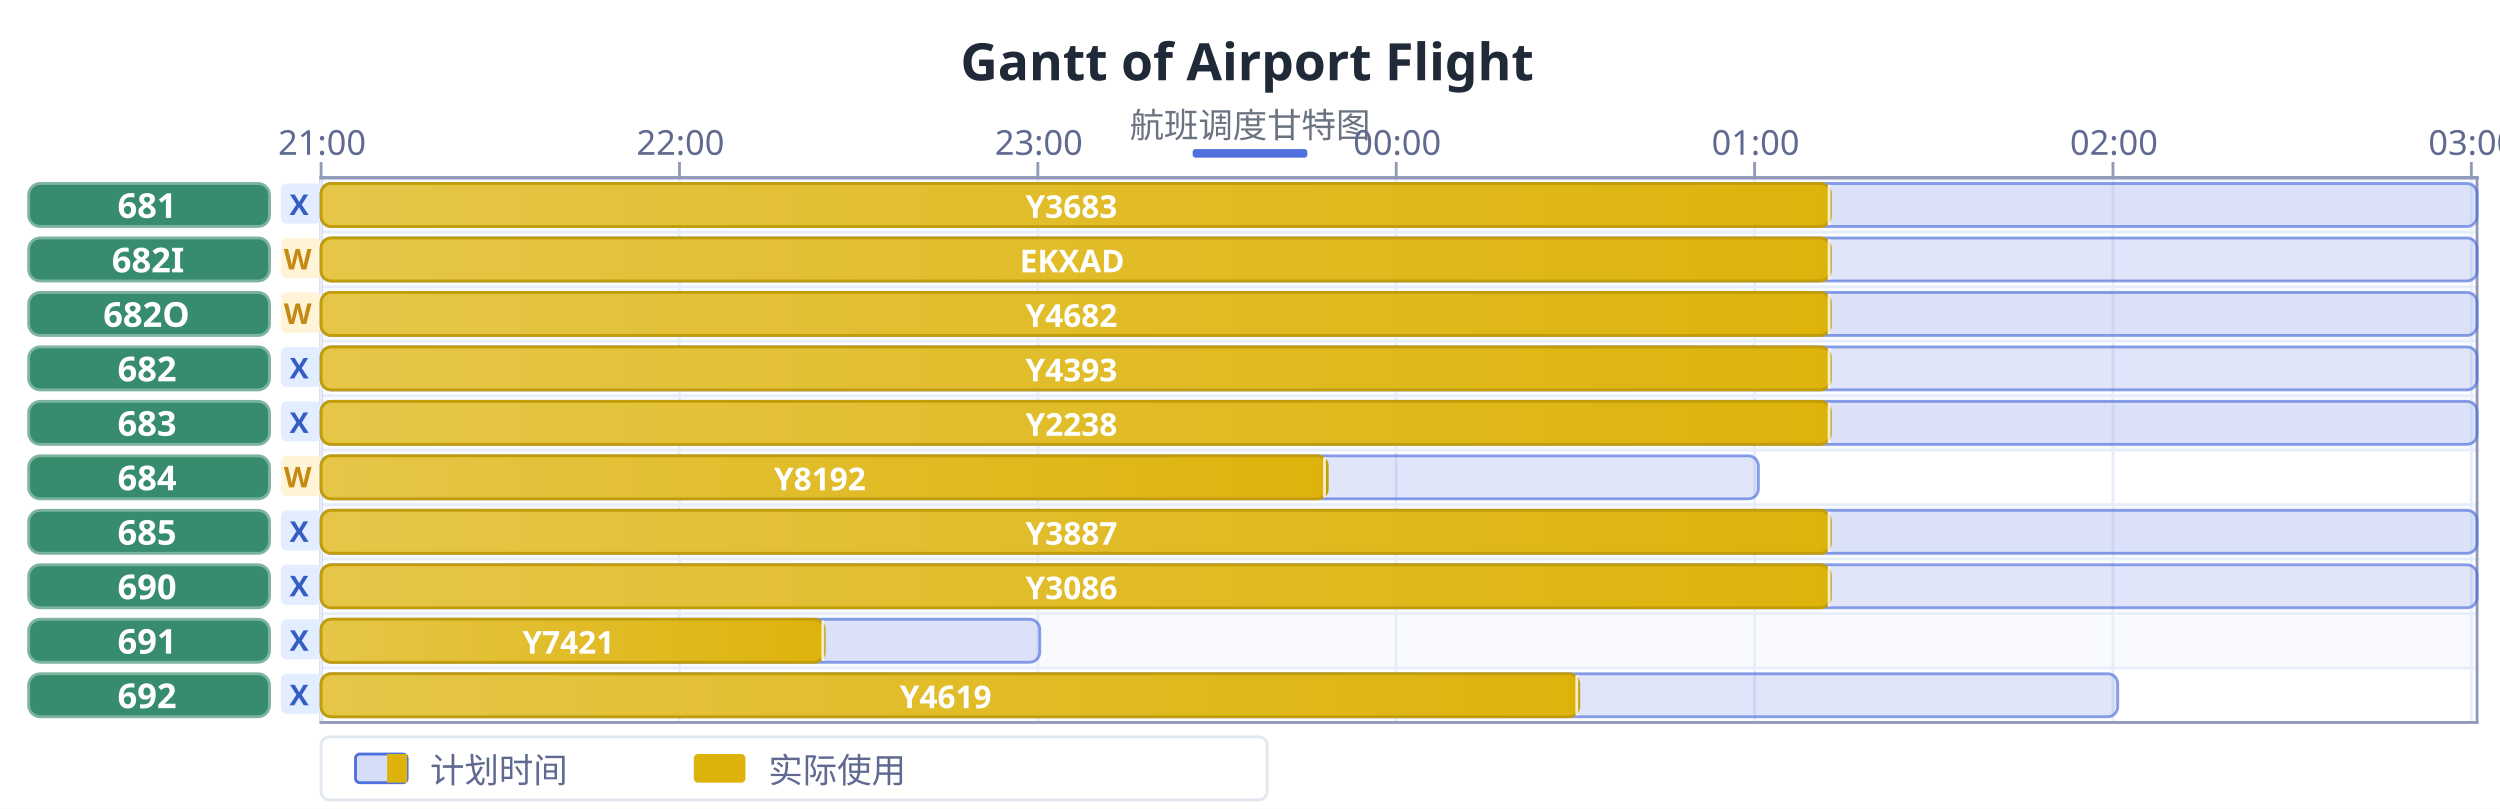
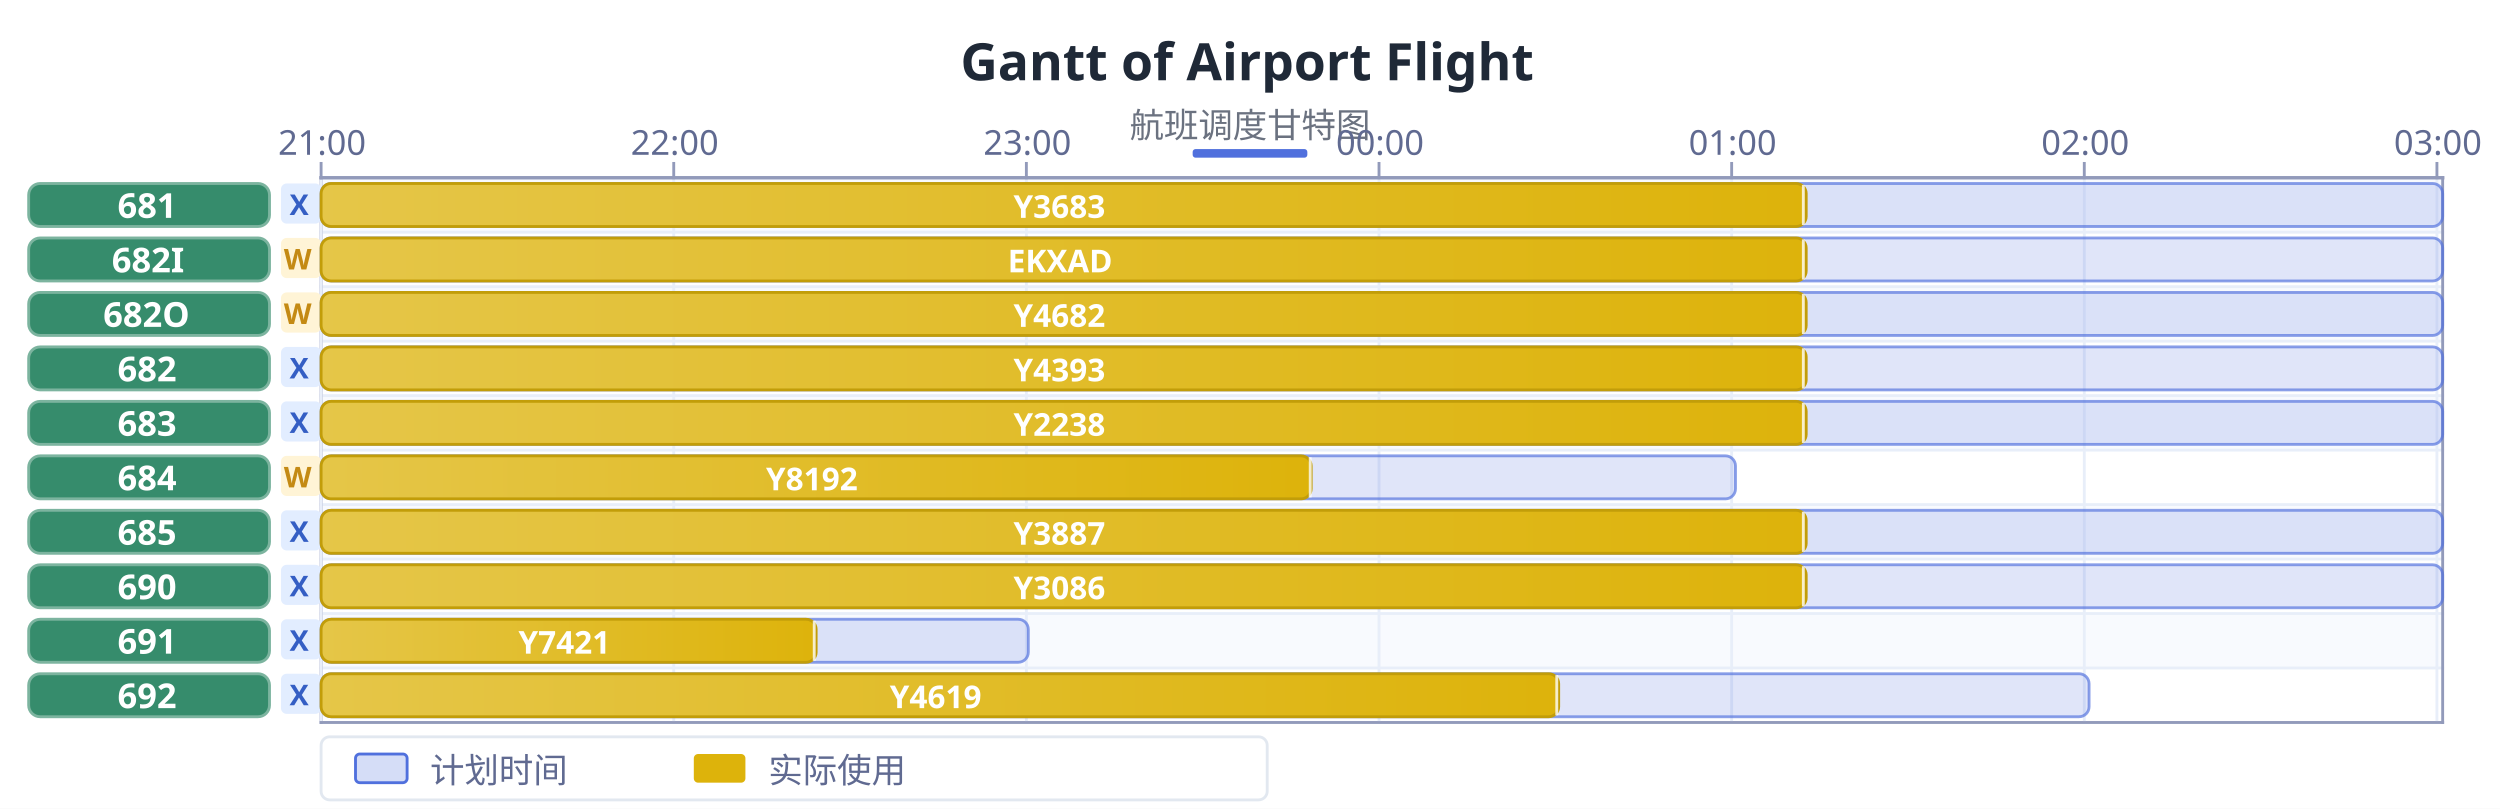
<svg xmlns="http://www.w3.org/2000/svg" style="fill-opacity:1; color-rendering:auto; color-interpolation:auto; text-rendering:auto; stroke:black; stroke-linecap:square; stroke-miterlimit:10; shape-rendering:auto; stroke-opacity:1; fill:black; stroke-dasharray:none; font-weight:normal; stroke-width:1; font-family:'Dialog'; font-style:normal; stroke-linejoin:miter; font-size:12px; stroke-dashoffset:0; image-rendering:auto;" width="872" height="282">
  <defs id="genericDefs" />
  <g>
    <defs id="defs1">
-       <linearGradient x1="112" gradientUnits="userSpaceOnUse" x2="638.4" y1="0" y2="0" id="linearGradient1" spreadMethod="pad">
-         <stop style="stop-opacity:1; stop-color:rgb(229,198,72);" offset="0%" />
-         <stop style="stop-opacity:1; stop-color:rgb(221,179,11);" offset="100%" />
-       </linearGradient>
-       <linearGradient x1="112" gradientUnits="userSpaceOnUse" x2="638.4" y1="0" y2="0" id="linearGradient2" spreadMethod="pad">
-         <stop style="stop-opacity:1; stop-color:rgb(229,198,72);" offset="0%" />
-         <stop style="stop-opacity:1; stop-color:rgb(221,179,11);" offset="100%" />
-       </linearGradient>
-       <linearGradient x1="112" gradientUnits="userSpaceOnUse" x2="638.4" y1="0" y2="0" id="linearGradient3" spreadMethod="pad">
-         <stop style="stop-opacity:1; stop-color:rgb(229,198,72);" offset="0%" />
-         <stop style="stop-opacity:1; stop-color:rgb(221,179,11);" offset="100%" />
-       </linearGradient>
-       <linearGradient x1="112" gradientUnits="userSpaceOnUse" x2="638.4" y1="0" y2="0" id="linearGradient4" spreadMethod="pad">
-         <stop style="stop-opacity:1; stop-color:rgb(229,198,72);" offset="0%" />
-         <stop style="stop-opacity:1; stop-color:rgb(221,179,11);" offset="100%" />
-       </linearGradient>
-       <linearGradient x1="112" gradientUnits="userSpaceOnUse" x2="638.4" y1="0" y2="0" id="linearGradient5" spreadMethod="pad">
-         <stop style="stop-opacity:1; stop-color:rgb(229,198,72);" offset="0%" />
-         <stop style="stop-opacity:1; stop-color:rgb(221,179,11);" offset="100%" />
-       </linearGradient>
-       <linearGradient x1="112" gradientUnits="userSpaceOnUse" x2="462.933" y1="0" y2="0" id="linearGradient6" spreadMethod="pad">
-         <stop style="stop-opacity:1; stop-color:rgb(229,198,72);" offset="0%" />
-         <stop style="stop-opacity:1; stop-color:rgb(221,179,11);" offset="100%" />
-       </linearGradient>
-       <linearGradient x1="112" gradientUnits="userSpaceOnUse" x2="638.4" y1="0" y2="0" id="linearGradient7" spreadMethod="pad">
-         <stop style="stop-opacity:1; stop-color:rgb(229,198,72);" offset="0%" />
-         <stop style="stop-opacity:1; stop-color:rgb(221,179,11);" offset="100%" />
-       </linearGradient>
-       <linearGradient x1="112" gradientUnits="userSpaceOnUse" x2="638.4" y1="0" y2="0" id="linearGradient8" spreadMethod="pad">
-         <stop style="stop-opacity:1; stop-color:rgb(229,198,72);" offset="0%" />
-         <stop style="stop-opacity:1; stop-color:rgb(221,179,11);" offset="100%" />
-       </linearGradient>
-       <linearGradient x1="112" gradientUnits="userSpaceOnUse" x2="287.467" y1="0" y2="0" id="linearGradient9" spreadMethod="pad">
-         <stop style="stop-opacity:1; stop-color:rgb(229,198,72);" offset="0%" />
-         <stop style="stop-opacity:1; stop-color:rgb(221,179,11);" offset="100%" />
-       </linearGradient>
-       <linearGradient x1="112" gradientUnits="userSpaceOnUse" x2="550.667" y1="0" y2="0" id="linearGradient10" spreadMethod="pad">
+       <linearGradient x1="112" gradientUnits="userSpaceOnUse" x2="630" y1="0" y2="0" id="linearGradient1" spreadMethod="pad">
+         <stop style="stop-opacity:1; stop-color:rgb(229,198,72);" offset="0%" />
+         <stop style="stop-opacity:1; stop-color:rgb(221,179,11);" offset="100%" />
+       </linearGradient>
+       <linearGradient x1="112" gradientUnits="userSpaceOnUse" x2="630" y1="0" y2="0" id="linearGradient2" spreadMethod="pad">
+         <stop style="stop-opacity:1; stop-color:rgb(229,198,72);" offset="0%" />
+         <stop style="stop-opacity:1; stop-color:rgb(221,179,11);" offset="100%" />
+       </linearGradient>
+       <linearGradient x1="112" gradientUnits="userSpaceOnUse" x2="630" y1="0" y2="0" id="linearGradient3" spreadMethod="pad">
+         <stop style="stop-opacity:1; stop-color:rgb(229,198,72);" offset="0%" />
+         <stop style="stop-opacity:1; stop-color:rgb(221,179,11);" offset="100%" />
+       </linearGradient>
+       <linearGradient x1="112" gradientUnits="userSpaceOnUse" x2="630" y1="0" y2="0" id="linearGradient4" spreadMethod="pad">
+         <stop style="stop-opacity:1; stop-color:rgb(229,198,72);" offset="0%" />
+         <stop style="stop-opacity:1; stop-color:rgb(221,179,11);" offset="100%" />
+       </linearGradient>
+       <linearGradient x1="112" gradientUnits="userSpaceOnUse" x2="630" y1="0" y2="0" id="linearGradient5" spreadMethod="pad">
+         <stop style="stop-opacity:1; stop-color:rgb(229,198,72);" offset="0%" />
+         <stop style="stop-opacity:1; stop-color:rgb(221,179,11);" offset="100%" />
+       </linearGradient>
+       <linearGradient x1="112" gradientUnits="userSpaceOnUse" x2="457.333" y1="0" y2="0" id="linearGradient6" spreadMethod="pad">
+         <stop style="stop-opacity:1; stop-color:rgb(229,198,72);" offset="0%" />
+         <stop style="stop-opacity:1; stop-color:rgb(221,179,11);" offset="100%" />
+       </linearGradient>
+       <linearGradient x1="112" gradientUnits="userSpaceOnUse" x2="630" y1="0" y2="0" id="linearGradient7" spreadMethod="pad">
+         <stop style="stop-opacity:1; stop-color:rgb(229,198,72);" offset="0%" />
+         <stop style="stop-opacity:1; stop-color:rgb(221,179,11);" offset="100%" />
+       </linearGradient>
+       <linearGradient x1="112" gradientUnits="userSpaceOnUse" x2="630" y1="0" y2="0" id="linearGradient8" spreadMethod="pad">
+         <stop style="stop-opacity:1; stop-color:rgb(229,198,72);" offset="0%" />
+         <stop style="stop-opacity:1; stop-color:rgb(221,179,11);" offset="100%" />
+       </linearGradient>
+       <linearGradient x1="112" gradientUnits="userSpaceOnUse" x2="284.667" y1="0" y2="0" id="linearGradient9" spreadMethod="pad">
+         <stop style="stop-opacity:1; stop-color:rgb(229,198,72);" offset="0%" />
+         <stop style="stop-opacity:1; stop-color:rgb(221,179,11);" offset="100%" />
+       </linearGradient>
+       <linearGradient x1="112" gradientUnits="userSpaceOnUse" x2="543.667" y1="0" y2="0" id="linearGradient10" spreadMethod="pad">
        <stop style="stop-opacity:1; stop-color:rgb(229,198,72);" offset="0%" />
        <stop style="stop-opacity:1; stop-color:rgb(221,179,11);" offset="100%" />
      </linearGradient>
    </defs>
    <g style="fill:white; stroke:white;">
      <rect x="0" width="872" height="282" y="0" style="stroke:none;" />
      <rect x="0" y="0" width="872" style="text-rendering:geometricPrecision; stroke:none;" height="282" />
    </g>
    <g style="fill:rgb(31,41,55); text-rendering:geometricPrecision; font-size:18px; font-weight:bold; font-family:'微软雅黑'; stroke:rgb(31,41,55);">
      <text x="335" xml:space="preserve" y="28" style="stroke:none;">Gantt of Airport Flight</text>
    </g>
    <g style="fill:rgb(107,114,128); text-rendering:geometricPrecision; font-family:'微软雅黑'; stroke:rgb(107,114,128);">
      <text x="394" xml:space="preserve" y="48" style="stroke:none;">航班调度甘特图</text>
      <rect x="416" y="52" width="40" style="fill:rgb(80,112,221); stroke:none;" rx="1" ry="1" height="3" />
-       <rect x="112" y="62" width="752" style="fill:rgb(248,250,254); stroke:none;" height="19" />
-       <rect x="112" y="100" width="752" style="fill:rgb(248,250,254); stroke:none;" height="19" />
-       <rect x="112" y="138" width="752" style="fill:rgb(248,250,254); stroke:none;" height="19" />
-       <rect x="112" y="176" width="752" style="fill:rgb(248,250,254); stroke:none;" height="19" />
-       <rect x="112" y="214" width="752" style="fill:rgb(248,250,254); stroke:none;" height="19" />
-       <line x1="112" x2="864" y1="81" style="fill:none; stroke:rgb(232,238,249);" y2="81" />
-       <line x1="112" x2="864" y1="100" style="fill:none; stroke:rgb(232,238,249);" y2="100" />
-       <line x1="112" x2="864" y1="119" style="fill:none; stroke:rgb(232,238,249);" y2="119" />
-       <line x1="112" x2="864" y1="138" style="fill:none; stroke:rgb(232,238,249);" y2="138" />
-       <line x1="112" x2="864" y1="157" style="fill:none; stroke:rgb(232,238,249);" y2="157" />
-       <line x1="112" x2="864" y1="176" style="fill:none; stroke:rgb(232,238,249);" y2="176" />
-       <line x1="112" x2="864" y1="195" style="fill:none; stroke:rgb(232,238,249);" y2="195" />
-       <line x1="112" x2="864" y1="214" style="fill:none; stroke:rgb(232,238,249);" y2="214" />
-       <line x1="112" x2="864" y1="233" style="fill:none; stroke:rgb(232,238,249);" y2="233" />
-       <line x1="112" x2="864" y1="252" style="fill:none; stroke:rgb(232,238,249);" y2="252" />
+       <rect x="112" y="62" width="740" style="fill:rgb(248,250,254); stroke:none;" height="19" />
+       <rect x="112" y="100" width="740" style="fill:rgb(248,250,254); stroke:none;" height="19" />
+       <rect x="112" y="138" width="740" style="fill:rgb(248,250,254); stroke:none;" height="19" />
+       <rect x="112" y="176" width="740" style="fill:rgb(248,250,254); stroke:none;" height="19" />
+       <rect x="112" y="214" width="740" style="fill:rgb(248,250,254); stroke:none;" height="19" />
+       <line x1="112" x2="852" y1="81" style="fill:none; stroke:rgb(232,238,249);" y2="81" />
+       <line x1="112" x2="852" y1="100" style="fill:none; stroke:rgb(232,238,249);" y2="100" />
+       <line x1="112" x2="852" y1="119" style="fill:none; stroke:rgb(232,238,249);" y2="119" />
+       <line x1="112" x2="852" y1="138" style="fill:none; stroke:rgb(232,238,249);" y2="138" />
+       <line x1="112" x2="852" y1="157" style="fill:none; stroke:rgb(232,238,249);" y2="157" />
+       <line x1="112" x2="852" y1="176" style="fill:none; stroke:rgb(232,238,249);" y2="176" />
+       <line x1="112" x2="852" y1="195" style="fill:none; stroke:rgb(232,238,249);" y2="195" />
+       <line x1="112" x2="852" y1="214" style="fill:none; stroke:rgb(232,238,249);" y2="214" />
+       <line x1="112" x2="852" y1="233" style="fill:none; stroke:rgb(232,238,249);" y2="233" />
+       <line x1="112" x2="852" y1="252" style="fill:none; stroke:rgb(232,238,249);" y2="252" />
      <line x1="112" x2="112" y1="62" style="fill:none; stroke:rgb(146,154,186);" y2="252" />
-       <line x1="864" x2="864" y1="62" style="fill:none; stroke:rgb(146,154,186);" y2="252" />
-       <line x1="112" x2="864" y1="252" style="fill:none; stroke:rgb(146,154,186);" y2="252" />
+       <line x1="852" x2="852" y1="62" style="fill:none; stroke:rgb(146,154,186);" y2="252" />
+       <line x1="112" x2="852" y1="252" style="fill:none; stroke:rgb(146,154,186);" y2="252" />
      <line x1="112" x2="112" y1="63" style="fill:none; stroke:rgb(232,238,249);" y2="251" />
-       <line x1="237" x2="237" y1="63" style="fill:none; stroke:rgb(232,238,249);" y2="251" />
-       <line x1="362" x2="362" y1="63" style="fill:none; stroke:rgb(232,238,249);" y2="251" />
-       <line x1="487" x2="487" y1="63" style="fill:none; stroke:rgb(232,238,249);" y2="251" />
-       <line x1="612" x2="612" y1="63" style="fill:none; stroke:rgb(232,238,249);" y2="251" />
-       <line x1="737" x2="737" y1="63" style="fill:none; stroke:rgb(232,238,249);" y2="251" />
-       <line x1="862" x2="862" y1="63" style="fill:none; stroke:rgb(232,238,249);" y2="251" />
-       <line x1="112" x2="864" y1="62" style="fill:none; stroke:rgb(146,154,186); stroke-width:1.2;" y2="62" />
+       <line x1="235" x2="235" y1="63" style="fill:none; stroke:rgb(232,238,249);" y2="251" />
+       <line x1="358" x2="358" y1="63" style="fill:none; stroke:rgb(232,238,249);" y2="251" />
+       <line x1="481" x2="481" y1="63" style="fill:none; stroke:rgb(232,238,249);" y2="251" />
+       <line x1="604" x2="604" y1="63" style="fill:none; stroke:rgb(232,238,249);" y2="251" />
+       <line x1="727" x2="727" y1="63" style="fill:none; stroke:rgb(232,238,249);" y2="251" />
+       <line x1="850" x2="850" y1="63" style="fill:none; stroke:rgb(232,238,249);" y2="251" />
+       <line x1="112" x2="852" y1="62" style="fill:none; stroke:rgb(146,154,186); stroke-width:1.2;" y2="62" />
      <line x1="112" x2="112" y1="62" style="fill:none; stroke:rgb(146,154,186);" y2="57" />
      <text x="97" xml:space="preserve" y="54" style="fill:rgb(96,106,145); stroke:none;">21:00</text>
-       <line x1="237" x2="237" y1="62" style="fill:none; stroke:rgb(146,154,186);" y2="57" />
-       <text x="222" xml:space="preserve" y="54" style="fill:rgb(96,106,145); stroke:none;">22:00</text>
-       <line x1="362" x2="362" y1="62" style="fill:none; stroke:rgb(146,154,186);" y2="57" />
-       <text x="347" xml:space="preserve" y="54" style="fill:rgb(96,106,145); stroke:none;">23:00</text>
-       <line x1="487" x2="487" y1="62" style="fill:none; stroke:rgb(146,154,186);" y2="57" />
-       <text x="472" xml:space="preserve" y="54" style="fill:rgb(96,106,145); stroke:none;">00:00</text>
-       <line x1="612" x2="612" y1="62" style="fill:none; stroke:rgb(146,154,186);" y2="57" />
-       <text x="597" xml:space="preserve" y="54" style="fill:rgb(96,106,145); stroke:none;">01:00</text>
-       <line x1="737" x2="737" y1="62" style="fill:none; stroke:rgb(146,154,186);" y2="57" />
-       <text x="722" xml:space="preserve" y="54" style="fill:rgb(96,106,145); stroke:none;">02:00</text>
-       <line x1="862" x2="862" y1="62" style="fill:none; stroke:rgb(146,154,186);" y2="57" />
-       <text x="847" xml:space="preserve" y="54" style="fill:rgb(96,106,145); stroke:none;">03:00</text>
+       <line x1="235" x2="235" y1="62" style="fill:none; stroke:rgb(146,154,186);" y2="57" />
+       <text x="220" xml:space="preserve" y="54" style="fill:rgb(96,106,145); stroke:none;">22:00</text>
+       <line x1="358" x2="358" y1="62" style="fill:none; stroke:rgb(146,154,186);" y2="57" />
+       <text x="343" xml:space="preserve" y="54" style="fill:rgb(96,106,145); stroke:none;">23:00</text>
+       <line x1="481" x2="481" y1="62" style="fill:none; stroke:rgb(146,154,186);" y2="57" />
+       <text x="466" xml:space="preserve" y="54" style="fill:rgb(96,106,145); stroke:none;">00:00</text>
+       <line x1="604" x2="604" y1="62" style="fill:none; stroke:rgb(146,154,186);" y2="57" />
+       <text x="589" xml:space="preserve" y="54" style="fill:rgb(96,106,145); stroke:none;">01:00</text>
+       <line x1="727" x2="727" y1="62" style="fill:none; stroke:rgb(146,154,186);" y2="57" />
+       <text x="712" xml:space="preserve" y="54" style="fill:rgb(96,106,145); stroke:none;">02:00</text>
+       <line x1="850" x2="850" y1="62" style="fill:none; stroke:rgb(146,154,186);" y2="57" />
+       <text x="835" xml:space="preserve" y="54" style="fill:rgb(96,106,145); stroke:none;">03:00</text>
      <rect x="10" y="64" width="84" style="fill:rgb(54,140,108); stroke:none;" rx="4" ry="4" height="15" />
      <rect x="10" y="64" width="84" style="fill:none; stroke:rgb(124,180,159);" rx="4" ry="4" height="15" />
      <text x="41" y="76" style="fill:white; font-weight:bold; stroke:none;" xml:space="preserve">681</text>
      <rect x="98" y="64" width="14" style="fill:rgb(226,237,255); stroke:none;" rx="2" ry="2" height="14" />
    </g>
    <g style="fill:rgb(52,94,196); text-rendering:geometricPrecision; font-size:10px; font-weight:bold; font-family:'微软雅黑'; stroke:rgb(52,94,196);">
      <text x="101" xml:space="preserve" y="75" style="stroke:none;">X</text>
      <rect x="10" y="83" width="84" style="fill:rgb(54,140,108); stroke:none;" rx="4" ry="4" height="15" />
      <rect x="10" y="83" width="84" style="fill:none; stroke:rgb(124,180,159);" rx="4" ry="4" height="15" />
      <text x="39" y="95" style="fill:white; font-size:12px; stroke:none;" xml:space="preserve">682I</text>
      <rect x="98" y="83" width="14" style="fill:rgb(255,244,214); stroke:none;" rx="2" ry="2" height="14" />
      <text x="99" xml:space="preserve" y="94" style="fill:rgb(196,138,20); stroke:none;">W</text>
      <rect x="10" y="102" width="84" style="fill:rgb(54,140,108); stroke:none;" rx="4" ry="4" height="15" />
      <rect x="10" y="102" width="84" style="fill:none; stroke:rgb(124,180,159);" rx="4" ry="4" height="15" />
      <text x="36" y="114" style="fill:white; font-size:12px; stroke:none;" xml:space="preserve">682O</text>
      <rect x="98" y="102" width="14" style="fill:rgb(255,244,214); stroke:none;" rx="2" ry="2" height="14" />
      <text x="99" xml:space="preserve" y="113" style="fill:rgb(196,138,20); stroke:none;">W</text>
      <rect x="10" y="121" width="84" style="fill:rgb(54,140,108); stroke:none;" rx="4" ry="4" height="15" />
      <rect x="10" y="121" width="84" style="fill:none; stroke:rgb(124,180,159);" rx="4" ry="4" height="15" />
      <text x="41" y="133" style="fill:white; font-size:12px; stroke:none;" xml:space="preserve">682</text>
      <rect x="98" y="121" width="14" style="fill:rgb(226,237,255); stroke:none;" rx="2" ry="2" height="14" />
      <text x="101" xml:space="preserve" y="132" style="stroke:none;">X</text>
      <rect x="10" y="140" width="84" style="fill:rgb(54,140,108); stroke:none;" rx="4" ry="4" height="15" />
      <rect x="10" y="140" width="84" style="fill:none; stroke:rgb(124,180,159);" rx="4" ry="4" height="15" />
      <text x="41" y="152" style="fill:white; font-size:12px; stroke:none;" xml:space="preserve">683</text>
      <rect x="98" y="140" width="14" style="fill:rgb(226,237,255); stroke:none;" rx="2" ry="2" height="14" />
      <text x="101" xml:space="preserve" y="151" style="stroke:none;">X</text>
      <rect x="10" y="159" width="84" style="fill:rgb(54,140,108); stroke:none;" rx="4" ry="4" height="15" />
      <rect x="10" y="159" width="84" style="fill:none; stroke:rgb(124,180,159);" rx="4" ry="4" height="15" />
      <text x="41" y="171" style="fill:white; font-size:12px; stroke:none;" xml:space="preserve">684</text>
      <rect x="98" y="159" width="14" style="fill:rgb(255,244,214); stroke:none;" rx="2" ry="2" height="14" />
      <text x="99" xml:space="preserve" y="170" style="fill:rgb(196,138,20); stroke:none;">W</text>
      <rect x="10" y="178" width="84" style="fill:rgb(54,140,108); stroke:none;" rx="4" ry="4" height="15" />
      <rect x="10" y="178" width="84" style="fill:none; stroke:rgb(124,180,159);" rx="4" ry="4" height="15" />
      <text x="41" y="190" style="fill:white; font-size:12px; stroke:none;" xml:space="preserve">685</text>
      <rect x="98" y="178" width="14" style="fill:rgb(226,237,255); stroke:none;" rx="2" ry="2" height="14" />
      <text x="101" xml:space="preserve" y="189" style="stroke:none;">X</text>
      <rect x="10" y="197" width="84" style="fill:rgb(54,140,108); stroke:none;" rx="4" ry="4" height="15" />
      <rect x="10" y="197" width="84" style="fill:none; stroke:rgb(124,180,159);" rx="4" ry="4" height="15" />
      <text x="41" y="209" style="fill:white; font-size:12px; stroke:none;" xml:space="preserve">690</text>
      <rect x="98" y="197" width="14" style="fill:rgb(226,237,255); stroke:none;" rx="2" ry="2" height="14" />
      <text x="101" xml:space="preserve" y="208" style="stroke:none;">X</text>
      <rect x="10" y="216" width="84" style="fill:rgb(54,140,108); stroke:none;" rx="4" ry="4" height="15" />
      <rect x="10" y="216" width="84" style="fill:none; stroke:rgb(124,180,159);" rx="4" ry="4" height="15" />
      <text x="41" y="228" style="fill:white; font-size:12px; stroke:none;" xml:space="preserve">691</text>
      <rect x="98" y="216" width="14" style="fill:rgb(226,237,255); stroke:none;" rx="2" ry="2" height="14" />
      <text x="101" xml:space="preserve" y="227" style="stroke:none;">X</text>
      <rect x="10" y="235" width="84" style="fill:rgb(54,140,108); stroke:none;" rx="4" ry="4" height="15" />
      <rect x="10" y="235" width="84" style="fill:none; stroke:rgb(124,180,159);" rx="4" ry="4" height="15" />
      <text x="41" y="247" style="fill:white; font-size:12px; stroke:none;" xml:space="preserve">692</text>
      <rect x="98" y="235" width="14" style="fill:rgb(226,237,255); stroke:none;" rx="2" ry="2" height="14" />
      <text x="101" xml:space="preserve" y="246" style="stroke:none;">X</text>
    </g>
    <g style="font-size:10px; fill-opacity:0.176; fill:rgb(80,112,221); text-rendering:geometricPrecision; font-family:'微软雅黑'; stroke:rgb(80,112,221); font-weight:bold; stroke-opacity:0.176;">
-       <rect x="112" y="64" width="752" style="stroke:none;" rx="3.5" ry="3.5" height="15" />
-       <rect x="112" y="64" width="752" style="fill-opacity:0.667; fill:none; stroke-opacity:0.667;" rx="3.5" ry="3.5" height="15" />
+       <rect x="112" y="64" width="740" style="stroke:none;" rx="3.5" ry="3.5" height="15" />
+       <rect x="112" y="64" width="740" style="fill-opacity:0.667; fill:none; stroke-opacity:0.667;" rx="3.5" ry="3.5" height="15" />
    </g>
    <g style="fill:url(#linearGradient1); text-rendering:geometricPrecision; font-size:10px; font-weight:bold; font-family:'微软雅黑'; stroke:url(#linearGradient1);">
-       <rect x="112" y="64" width="526.4" style="stroke:none;" rx="3.5" ry="3.5" height="15" />
-       <rect x="112" y="64" width="526.4" style="fill:none; stroke:rgb(194,157,9);" rx="3.5" ry="3.5" height="15" />
+       <rect x="112" y="64" width="518" style="stroke:none;" rx="3.5" ry="3.5" height="15" />
+       <rect x="112" y="64" width="518" style="fill:none; stroke:rgb(194,157,9);" rx="3.5" ry="3.5" height="15" />
    </g>
    <g style="font-size:10px; fill-opacity:0.784; fill:rgb(255,255,255); text-rendering:geometricPrecision; font-family:'微软雅黑'; stroke:rgb(255,255,255); font-weight:bold; stroke-opacity:0.784;">
-       <line y2="78" style="fill:none;" x1="638" x2="638" y1="65" />
-     </g>
-     <g style="fill:white; text-rendering:geometricPrecision; font-size:11px; font-weight:bold; font-family:'微软雅黑'; stroke:white;">
-       <text x="357.7" xml:space="preserve" y="76" style="stroke:none;">Y3683</text>
-     </g>
-     <g style="font-size:11px; fill-opacity:0.176; fill:rgb(80,112,221); text-rendering:geometricPrecision; font-family:'微软雅黑'; stroke:rgb(80,112,221); font-weight:bold; stroke-opacity:0.176;">
-       <rect x="112" y="83" width="752" style="stroke:none;" rx="3.5" ry="3.5" height="15" />
-       <rect x="112" y="83" width="752" style="fill-opacity:0.667; fill:none; stroke-opacity:0.667;" rx="3.5" ry="3.5" height="15" />
+       <line y2="78" style="fill:none;" x1="629" x2="629" y1="65" />
+     </g>
+     <g style="fill:white; text-rendering:geometricPrecision; font-size:11px; font-weight:bold; font-family:'微软雅黑'; stroke:white;">
+       <text x="353.5" xml:space="preserve" y="76" style="stroke:none;">Y3683</text>
+     </g>
+     <g style="font-size:11px; fill-opacity:0.176; fill:rgb(80,112,221); text-rendering:geometricPrecision; font-family:'微软雅黑'; stroke:rgb(80,112,221); font-weight:bold; stroke-opacity:0.176;">
+       <rect x="112" y="83" width="740" style="stroke:none;" rx="3.5" ry="3.5" height="15" />
+       <rect x="112" y="83" width="740" style="fill-opacity:0.667; fill:none; stroke-opacity:0.667;" rx="3.5" ry="3.5" height="15" />
    </g>
    <g style="fill:url(#linearGradient2); text-rendering:geometricPrecision; font-size:11px; font-weight:bold; font-family:'微软雅黑'; stroke:url(#linearGradient2);">
-       <rect x="112" y="83" width="526.4" style="stroke:none;" rx="3.5" ry="3.5" height="15" />
-       <rect x="112" y="83" width="526.4" style="fill:none; stroke:rgb(194,157,9);" rx="3.5" ry="3.5" height="15" />
-     </g>
-     <g style="font-size:11px; fill-opacity:0.784; fill:rgb(255,255,255); text-rendering:geometricPrecision; font-family:'微软雅黑'; stroke:rgb(255,255,255); font-weight:bold; stroke-opacity:0.784;">
-       <line y2="97" style="fill:none;" x1="638" x2="638" y1="84" />
-     </g>
-     <g style="fill:white; text-rendering:geometricPrecision; font-size:11px; font-weight:bold; font-family:'微软雅黑'; stroke:white;">
-       <text x="355.7" xml:space="preserve" y="95" style="stroke:none;">EKXAD</text>
-     </g>
-     <g style="font-size:11px; fill-opacity:0.176; fill:rgb(80,112,221); text-rendering:geometricPrecision; font-family:'微软雅黑'; stroke:rgb(80,112,221); font-weight:bold; stroke-opacity:0.176;">
-       <rect x="112" y="102" width="752" style="stroke:none;" rx="3.5" ry="3.5" height="15" />
-       <rect x="112" y="102" width="752" style="fill-opacity:0.667; fill:none; stroke-opacity:0.667;" rx="3.5" ry="3.5" height="15" />
+       <rect x="112" y="83" width="518" style="stroke:none;" rx="3.5" ry="3.5" height="15" />
+       <rect x="112" y="83" width="518" style="fill:none; stroke:rgb(194,157,9);" rx="3.5" ry="3.5" height="15" />
+     </g>
+     <g style="font-size:11px; fill-opacity:0.784; fill:rgb(255,255,255); text-rendering:geometricPrecision; font-family:'微软雅黑'; stroke:rgb(255,255,255); font-weight:bold; stroke-opacity:0.784;">
+       <line y2="97" style="fill:none;" x1="629" x2="629" y1="84" />
+     </g>
+     <g style="fill:white; text-rendering:geometricPrecision; font-size:11px; font-weight:bold; font-family:'微软雅黑'; stroke:white;">
+       <text x="351.5" xml:space="preserve" y="95" style="stroke:none;">EKXAD</text>
+     </g>
+     <g style="font-size:11px; fill-opacity:0.176; fill:rgb(80,112,221); text-rendering:geometricPrecision; font-family:'微软雅黑'; stroke:rgb(80,112,221); font-weight:bold; stroke-opacity:0.176;">
+       <rect x="112" y="102" width="740" style="stroke:none;" rx="3.5" ry="3.5" height="15" />
+       <rect x="112" y="102" width="740" style="fill-opacity:0.667; fill:none; stroke-opacity:0.667;" rx="3.5" ry="3.5" height="15" />
    </g>
    <g style="fill:url(#linearGradient3); text-rendering:geometricPrecision; font-size:11px; font-weight:bold; font-family:'微软雅黑'; stroke:url(#linearGradient3);">
-       <rect x="112" y="102" width="526.4" style="stroke:none;" rx="3.5" ry="3.5" height="15" />
-       <rect x="112" y="102" width="526.4" style="fill:none; stroke:rgb(194,157,9);" rx="3.5" ry="3.5" height="15" />
-     </g>
-     <g style="font-size:11px; fill-opacity:0.784; fill:rgb(255,255,255); text-rendering:geometricPrecision; font-family:'微软雅黑'; stroke:rgb(255,255,255); font-weight:bold; stroke-opacity:0.784;">
-       <line y2="116" style="fill:none;" x1="638" x2="638" y1="103" />
-     </g>
-     <g style="fill:white; text-rendering:geometricPrecision; font-size:11px; font-weight:bold; font-family:'微软雅黑'; stroke:white;">
-       <text x="357.7" xml:space="preserve" y="114" style="stroke:none;">Y4682</text>
-     </g>
-     <g style="font-size:11px; fill-opacity:0.176; fill:rgb(80,112,221); text-rendering:geometricPrecision; font-family:'微软雅黑'; stroke:rgb(80,112,221); font-weight:bold; stroke-opacity:0.176;">
-       <rect x="112" y="121" width="752" style="stroke:none;" rx="3.5" ry="3.5" height="15" />
-       <rect x="112" y="121" width="752" style="fill-opacity:0.667; fill:none; stroke-opacity:0.667;" rx="3.5" ry="3.5" height="15" />
+       <rect x="112" y="102" width="518" style="stroke:none;" rx="3.5" ry="3.5" height="15" />
+       <rect x="112" y="102" width="518" style="fill:none; stroke:rgb(194,157,9);" rx="3.5" ry="3.5" height="15" />
+     </g>
+     <g style="font-size:11px; fill-opacity:0.784; fill:rgb(255,255,255); text-rendering:geometricPrecision; font-family:'微软雅黑'; stroke:rgb(255,255,255); font-weight:bold; stroke-opacity:0.784;">
+       <line y2="116" style="fill:none;" x1="629" x2="629" y1="103" />
+     </g>
+     <g style="fill:white; text-rendering:geometricPrecision; font-size:11px; font-weight:bold; font-family:'微软雅黑'; stroke:white;">
+       <text x="353.5" xml:space="preserve" y="114" style="stroke:none;">Y4682</text>
+     </g>
+     <g style="font-size:11px; fill-opacity:0.176; fill:rgb(80,112,221); text-rendering:geometricPrecision; font-family:'微软雅黑'; stroke:rgb(80,112,221); font-weight:bold; stroke-opacity:0.176;">
+       <rect x="112" y="121" width="740" style="stroke:none;" rx="3.5" ry="3.5" height="15" />
+       <rect x="112" y="121" width="740" style="fill-opacity:0.667; fill:none; stroke-opacity:0.667;" rx="3.5" ry="3.5" height="15" />
    </g>
    <g style="fill:url(#linearGradient4); text-rendering:geometricPrecision; font-size:11px; font-weight:bold; font-family:'微软雅黑'; stroke:url(#linearGradient4);">
-       <rect x="112" y="121" width="526.4" style="stroke:none;" rx="3.5" ry="3.5" height="15" />
-       <rect x="112" y="121" width="526.4" style="fill:none; stroke:rgb(194,157,9);" rx="3.5" ry="3.5" height="15" />
-     </g>
-     <g style="font-size:11px; fill-opacity:0.784; fill:rgb(255,255,255); text-rendering:geometricPrecision; font-family:'微软雅黑'; stroke:rgb(255,255,255); font-weight:bold; stroke-opacity:0.784;">
-       <line y2="135" style="fill:none;" x1="638" x2="638" y1="122" />
-     </g>
-     <g style="fill:white; text-rendering:geometricPrecision; font-size:11px; font-weight:bold; font-family:'微软雅黑'; stroke:white;">
-       <text x="357.7" xml:space="preserve" y="133" style="stroke:none;">Y4393</text>
-     </g>
-     <g style="font-size:11px; fill-opacity:0.176; fill:rgb(80,112,221); text-rendering:geometricPrecision; font-family:'微软雅黑'; stroke:rgb(80,112,221); font-weight:bold; stroke-opacity:0.176;">
-       <rect x="112" y="140" width="752" style="stroke:none;" rx="3.5" ry="3.5" height="15" />
-       <rect x="112" y="140" width="752" style="fill-opacity:0.667; fill:none; stroke-opacity:0.667;" rx="3.5" ry="3.5" height="15" />
+       <rect x="112" y="121" width="518" style="stroke:none;" rx="3.5" ry="3.5" height="15" />
+       <rect x="112" y="121" width="518" style="fill:none; stroke:rgb(194,157,9);" rx="3.5" ry="3.5" height="15" />
+     </g>
+     <g style="font-size:11px; fill-opacity:0.784; fill:rgb(255,255,255); text-rendering:geometricPrecision; font-family:'微软雅黑'; stroke:rgb(255,255,255); font-weight:bold; stroke-opacity:0.784;">
+       <line y2="135" style="fill:none;" x1="629" x2="629" y1="122" />
+     </g>
+     <g style="fill:white; text-rendering:geometricPrecision; font-size:11px; font-weight:bold; font-family:'微软雅黑'; stroke:white;">
+       <text x="353.5" xml:space="preserve" y="133" style="stroke:none;">Y4393</text>
+     </g>
+     <g style="font-size:11px; fill-opacity:0.176; fill:rgb(80,112,221); text-rendering:geometricPrecision; font-family:'微软雅黑'; stroke:rgb(80,112,221); font-weight:bold; stroke-opacity:0.176;">
+       <rect x="112" y="140" width="740" style="stroke:none;" rx="3.5" ry="3.5" height="15" />
+       <rect x="112" y="140" width="740" style="fill-opacity:0.667; fill:none; stroke-opacity:0.667;" rx="3.5" ry="3.5" height="15" />
    </g>
    <g style="fill:url(#linearGradient5); text-rendering:geometricPrecision; font-size:11px; font-weight:bold; font-family:'微软雅黑'; stroke:url(#linearGradient5);">
-       <rect x="112" y="140" width="526.4" style="stroke:none;" rx="3.5" ry="3.5" height="15" />
-       <rect x="112" y="140" width="526.4" style="fill:none; stroke:rgb(194,157,9);" rx="3.5" ry="3.5" height="15" />
-     </g>
-     <g style="font-size:11px; fill-opacity:0.784; fill:rgb(255,255,255); text-rendering:geometricPrecision; font-family:'微软雅黑'; stroke:rgb(255,255,255); font-weight:bold; stroke-opacity:0.784;">
-       <line y2="154" style="fill:none;" x1="638" x2="638" y1="141" />
-     </g>
-     <g style="fill:white; text-rendering:geometricPrecision; font-size:11px; font-weight:bold; font-family:'微软雅黑'; stroke:white;">
-       <text x="357.7" xml:space="preserve" y="152" style="stroke:none;">Y2238</text>
-     </g>
-     <g style="font-size:11px; fill-opacity:0.176; fill:rgb(80,112,221); text-rendering:geometricPrecision; font-family:'微软雅黑'; stroke:rgb(80,112,221); font-weight:bold; stroke-opacity:0.176;">
-       <rect x="112" y="159" width="501.333" style="stroke:none;" rx="3.5" ry="3.5" height="15" />
-       <rect x="112" y="159" width="501.333" style="fill-opacity:0.667; fill:none; stroke-opacity:0.667;" rx="3.5" ry="3.5" height="15" />
+       <rect x="112" y="140" width="518" style="stroke:none;" rx="3.5" ry="3.5" height="15" />
+       <rect x="112" y="140" width="518" style="fill:none; stroke:rgb(194,157,9);" rx="3.5" ry="3.5" height="15" />
+     </g>
+     <g style="font-size:11px; fill-opacity:0.784; fill:rgb(255,255,255); text-rendering:geometricPrecision; font-family:'微软雅黑'; stroke:rgb(255,255,255); font-weight:bold; stroke-opacity:0.784;">
+       <line y2="154" style="fill:none;" x1="629" x2="629" y1="141" />
+     </g>
+     <g style="fill:white; text-rendering:geometricPrecision; font-size:11px; font-weight:bold; font-family:'微软雅黑'; stroke:white;">
+       <text x="353.5" xml:space="preserve" y="152" style="stroke:none;">Y2238</text>
+     </g>
+     <g style="font-size:11px; fill-opacity:0.176; fill:rgb(80,112,221); text-rendering:geometricPrecision; font-family:'微软雅黑'; stroke:rgb(80,112,221); font-weight:bold; stroke-opacity:0.176;">
+       <rect x="112" y="159" width="493.333" style="stroke:none;" rx="3.5" ry="3.5" height="15" />
+       <rect x="112" y="159" width="493.333" style="fill-opacity:0.667; fill:none; stroke-opacity:0.667;" rx="3.5" ry="3.5" height="15" />
    </g>
    <g style="fill:url(#linearGradient6); text-rendering:geometricPrecision; font-size:11px; font-weight:bold; font-family:'微软雅黑'; stroke:url(#linearGradient6);">
-       <rect x="112" y="159" width="350.933" style="stroke:none;" rx="3.5" ry="3.5" height="15" />
-       <rect x="112" y="159" width="350.933" style="fill:none; stroke:rgb(194,157,9);" rx="3.5" ry="3.5" height="15" />
-     </g>
-     <g style="font-size:11px; fill-opacity:0.784; fill:rgb(255,255,255); text-rendering:geometricPrecision; font-family:'微软雅黑'; stroke:rgb(255,255,255); font-weight:bold; stroke-opacity:0.784;">
-       <line y2="173" style="fill:none;" x1="462" x2="462" y1="160" />
-     </g>
-     <g style="fill:white; text-rendering:geometricPrecision; font-size:11px; font-weight:bold; font-family:'微软雅黑'; stroke:white;">
-       <text x="269.967" xml:space="preserve" y="171" style="stroke:none;">Y8192</text>
-     </g>
-     <g style="font-size:11px; fill-opacity:0.176; fill:rgb(80,112,221); text-rendering:geometricPrecision; font-family:'微软雅黑'; stroke:rgb(80,112,221); font-weight:bold; stroke-opacity:0.176;">
-       <rect x="112" y="178" width="752" style="stroke:none;" rx="3.5" ry="3.5" height="15" />
-       <rect x="112" y="178" width="752" style="fill-opacity:0.667; fill:none; stroke-opacity:0.667;" rx="3.5" ry="3.5" height="15" />
+       <rect x="112" y="159" width="345.333" style="stroke:none;" rx="3.5" ry="3.5" height="15" />
+       <rect x="112" y="159" width="345.333" style="fill:none; stroke:rgb(194,157,9);" rx="3.5" ry="3.5" height="15" />
+     </g>
+     <g style="font-size:11px; fill-opacity:0.784; fill:rgb(255,255,255); text-rendering:geometricPrecision; font-family:'微软雅黑'; stroke:rgb(255,255,255); font-weight:bold; stroke-opacity:0.784;">
+       <line y2="173" style="fill:none;" x1="457" x2="457" y1="160" />
+     </g>
+     <g style="fill:white; text-rendering:geometricPrecision; font-size:11px; font-weight:bold; font-family:'微软雅黑'; stroke:white;">
+       <text x="267.167" xml:space="preserve" y="171" style="stroke:none;">Y8192</text>
+     </g>
+     <g style="font-size:11px; fill-opacity:0.176; fill:rgb(80,112,221); text-rendering:geometricPrecision; font-family:'微软雅黑'; stroke:rgb(80,112,221); font-weight:bold; stroke-opacity:0.176;">
+       <rect x="112" y="178" width="740" style="stroke:none;" rx="3.5" ry="3.5" height="15" />
+       <rect x="112" y="178" width="740" style="fill-opacity:0.667; fill:none; stroke-opacity:0.667;" rx="3.5" ry="3.5" height="15" />
    </g>
    <g style="fill:url(#linearGradient7); text-rendering:geometricPrecision; font-size:11px; font-weight:bold; font-family:'微软雅黑'; stroke:url(#linearGradient7);">
-       <rect x="112" y="178" width="526.4" style="stroke:none;" rx="3.5" ry="3.5" height="15" />
-       <rect x="112" y="178" width="526.4" style="fill:none; stroke:rgb(194,157,9);" rx="3.5" ry="3.5" height="15" />
-     </g>
-     <g style="font-size:11px; fill-opacity:0.784; fill:rgb(255,255,255); text-rendering:geometricPrecision; font-family:'微软雅黑'; stroke:rgb(255,255,255); font-weight:bold; stroke-opacity:0.784;">
-       <line y2="192" style="fill:none;" x1="638" x2="638" y1="179" />
-     </g>
-     <g style="fill:white; text-rendering:geometricPrecision; font-size:11px; font-weight:bold; font-family:'微软雅黑'; stroke:white;">
-       <text x="357.7" xml:space="preserve" y="190" style="stroke:none;">Y3887</text>
-     </g>
-     <g style="font-size:11px; fill-opacity:0.176; fill:rgb(80,112,221); text-rendering:geometricPrecision; font-family:'微软雅黑'; stroke:rgb(80,112,221); font-weight:bold; stroke-opacity:0.176;">
-       <rect x="112" y="197" width="752" style="stroke:none;" rx="3.5" ry="3.5" height="15" />
-       <rect x="112" y="197" width="752" style="fill-opacity:0.667; fill:none; stroke-opacity:0.667;" rx="3.5" ry="3.5" height="15" />
+       <rect x="112" y="178" width="518" style="stroke:none;" rx="3.5" ry="3.5" height="15" />
+       <rect x="112" y="178" width="518" style="fill:none; stroke:rgb(194,157,9);" rx="3.5" ry="3.5" height="15" />
+     </g>
+     <g style="font-size:11px; fill-opacity:0.784; fill:rgb(255,255,255); text-rendering:geometricPrecision; font-family:'微软雅黑'; stroke:rgb(255,255,255); font-weight:bold; stroke-opacity:0.784;">
+       <line y2="192" style="fill:none;" x1="629" x2="629" y1="179" />
+     </g>
+     <g style="fill:white; text-rendering:geometricPrecision; font-size:11px; font-weight:bold; font-family:'微软雅黑'; stroke:white;">
+       <text x="353.5" xml:space="preserve" y="190" style="stroke:none;">Y3887</text>
+     </g>
+     <g style="font-size:11px; fill-opacity:0.176; fill:rgb(80,112,221); text-rendering:geometricPrecision; font-family:'微软雅黑'; stroke:rgb(80,112,221); font-weight:bold; stroke-opacity:0.176;">
+       <rect x="112" y="197" width="740" style="stroke:none;" rx="3.5" ry="3.5" height="15" />
+       <rect x="112" y="197" width="740" style="fill-opacity:0.667; fill:none; stroke-opacity:0.667;" rx="3.5" ry="3.5" height="15" />
    </g>
    <g style="fill:url(#linearGradient8); text-rendering:geometricPrecision; font-size:11px; font-weight:bold; font-family:'微软雅黑'; stroke:url(#linearGradient8);">
-       <rect x="112" y="197" width="526.4" style="stroke:none;" rx="3.5" ry="3.5" height="15" />
-       <rect x="112" y="197" width="526.4" style="fill:none; stroke:rgb(194,157,9);" rx="3.5" ry="3.5" height="15" />
-     </g>
-     <g style="font-size:11px; fill-opacity:0.784; fill:rgb(255,255,255); text-rendering:geometricPrecision; font-family:'微软雅黑'; stroke:rgb(255,255,255); font-weight:bold; stroke-opacity:0.784;">
-       <line y2="211" style="fill:none;" x1="638" x2="638" y1="198" />
-     </g>
-     <g style="fill:white; text-rendering:geometricPrecision; font-size:11px; font-weight:bold; font-family:'微软雅黑'; stroke:white;">
-       <text x="357.7" xml:space="preserve" y="209" style="stroke:none;">Y3086</text>
-     </g>
-     <g style="font-size:11px; fill-opacity:0.176; fill:rgb(80,112,221); text-rendering:geometricPrecision; font-family:'微软雅黑'; stroke:rgb(80,112,221); font-weight:bold; stroke-opacity:0.176;">
-       <rect x="112" y="216" width="250.667" style="stroke:none;" rx="3.5" ry="3.5" height="15" />
-       <rect x="112" y="216" width="250.667" style="fill-opacity:0.667; fill:none; stroke-opacity:0.667;" rx="3.5" ry="3.5" height="15" />
+       <rect x="112" y="197" width="518" style="stroke:none;" rx="3.5" ry="3.5" height="15" />
+       <rect x="112" y="197" width="518" style="fill:none; stroke:rgb(194,157,9);" rx="3.5" ry="3.5" height="15" />
+     </g>
+     <g style="font-size:11px; fill-opacity:0.784; fill:rgb(255,255,255); text-rendering:geometricPrecision; font-family:'微软雅黑'; stroke:rgb(255,255,255); font-weight:bold; stroke-opacity:0.784;">
+       <line y2="211" style="fill:none;" x1="629" x2="629" y1="198" />
+     </g>
+     <g style="fill:white; text-rendering:geometricPrecision; font-size:11px; font-weight:bold; font-family:'微软雅黑'; stroke:white;">
+       <text x="353.5" xml:space="preserve" y="209" style="stroke:none;">Y3086</text>
+     </g>
+     <g style="font-size:11px; fill-opacity:0.176; fill:rgb(80,112,221); text-rendering:geometricPrecision; font-family:'微软雅黑'; stroke:rgb(80,112,221); font-weight:bold; stroke-opacity:0.176;">
+       <rect x="112" y="216" width="246.667" style="stroke:none;" rx="3.5" ry="3.5" height="15" />
+       <rect x="112" y="216" width="246.667" style="fill-opacity:0.667; fill:none; stroke-opacity:0.667;" rx="3.5" ry="3.5" height="15" />
    </g>
    <g style="fill:url(#linearGradient9); text-rendering:geometricPrecision; font-size:11px; font-weight:bold; font-family:'微软雅黑'; stroke:url(#linearGradient9);">
-       <rect x="112" y="216" width="175.467" style="stroke:none;" rx="3.5" ry="3.5" height="15" />
-       <rect x="112" y="216" width="175.467" style="fill:none; stroke:rgb(194,157,9);" rx="3.5" ry="3.5" height="15" />
-     </g>
-     <g style="font-size:11px; fill-opacity:0.784; fill:rgb(255,255,255); text-rendering:geometricPrecision; font-family:'微软雅黑'; stroke:rgb(255,255,255); font-weight:bold; stroke-opacity:0.784;">
-       <line y2="230" style="fill:none;" x1="287" x2="287" y1="217" />
-     </g>
-     <g style="fill:white; text-rendering:geometricPrecision; font-size:11px; font-weight:bold; font-family:'微软雅黑'; stroke:white;">
-       <text x="182.233" xml:space="preserve" y="228" style="stroke:none;">Y7421</text>
-     </g>
-     <g style="font-size:11px; fill-opacity:0.176; fill:rgb(80,112,221); text-rendering:geometricPrecision; font-family:'微软雅黑'; stroke:rgb(80,112,221); font-weight:bold; stroke-opacity:0.176;">
-       <rect x="112" y="235" width="626.667" style="stroke:none;" rx="3.5" ry="3.5" height="15" />
-       <rect x="112" y="235" width="626.667" style="fill-opacity:0.667; fill:none; stroke-opacity:0.667;" rx="3.5" ry="3.5" height="15" />
+       <rect x="112" y="216" width="172.667" style="stroke:none;" rx="3.5" ry="3.5" height="15" />
+       <rect x="112" y="216" width="172.667" style="fill:none; stroke:rgb(194,157,9);" rx="3.5" ry="3.5" height="15" />
+     </g>
+     <g style="font-size:11px; fill-opacity:0.784; fill:rgb(255,255,255); text-rendering:geometricPrecision; font-family:'微软雅黑'; stroke:rgb(255,255,255); font-weight:bold; stroke-opacity:0.784;">
+       <line y2="230" style="fill:none;" x1="284" x2="284" y1="217" />
+     </g>
+     <g style="fill:white; text-rendering:geometricPrecision; font-size:11px; font-weight:bold; font-family:'微软雅黑'; stroke:white;">
+       <text x="180.833" xml:space="preserve" y="228" style="stroke:none;">Y7421</text>
+     </g>
+     <g style="font-size:11px; fill-opacity:0.176; fill:rgb(80,112,221); text-rendering:geometricPrecision; font-family:'微软雅黑'; stroke:rgb(80,112,221); font-weight:bold; stroke-opacity:0.176;">
+       <rect x="112" y="235" width="616.667" style="stroke:none;" rx="3.5" ry="3.5" height="15" />
+       <rect x="112" y="235" width="616.667" style="fill-opacity:0.667; fill:none; stroke-opacity:0.667;" rx="3.5" ry="3.5" height="15" />
    </g>
    <g style="fill:url(#linearGradient10); text-rendering:geometricPrecision; font-size:11px; font-weight:bold; font-family:'微软雅黑'; stroke:url(#linearGradient10);">
-       <rect x="112" y="235" width="438.667" style="stroke:none;" rx="3.5" ry="3.5" height="15" />
-       <rect x="112" y="235" width="438.667" style="fill:none; stroke:rgb(194,157,9);" rx="3.5" ry="3.5" height="15" />
-     </g>
-     <g style="font-size:11px; fill-opacity:0.784; fill:rgb(255,255,255); text-rendering:geometricPrecision; font-family:'微软雅黑'; stroke:rgb(255,255,255); font-weight:bold; stroke-opacity:0.784;">
-       <line y2="249" style="fill:none;" x1="550" x2="550" y1="236" />
-     </g>
-     <g style="fill:white; text-rendering:geometricPrecision; font-size:11px; font-weight:bold; font-family:'微软雅黑'; stroke:white;">
-       <text x="313.833" xml:space="preserve" y="247" style="stroke:none;">Y4619</text>
+       <rect x="112" y="235" width="431.667" style="stroke:none;" rx="3.5" ry="3.5" height="15" />
+       <rect x="112" y="235" width="431.667" style="fill:none; stroke:rgb(194,157,9);" rx="3.5" ry="3.5" height="15" />
+     </g>
+     <g style="font-size:11px; fill-opacity:0.784; fill:rgb(255,255,255); text-rendering:geometricPrecision; font-family:'微软雅黑'; stroke:rgb(255,255,255); font-weight:bold; stroke-opacity:0.784;">
+       <line y2="249" style="fill:none;" x1="543" x2="543" y1="236" />
+     </g>
+     <g style="fill:white; text-rendering:geometricPrecision; font-size:11px; font-weight:bold; font-family:'微软雅黑'; stroke:white;">
+       <text x="310.333" xml:space="preserve" y="247" style="stroke:none;">Y4619</text>
      <rect x="112" y="257" width="330" style="stroke:none;" rx="3" ry="3" height="22" />
      <rect x="112" y="257" width="330" style="fill:none; stroke:rgb(226,232,240);" rx="3" ry="3" height="22" />
    </g>
    <g style="fill:rgb(80,112,221); text-rendering:geometricPrecision; fill-opacity:0.235; font-family:'微软雅黑'; stroke-opacity:0.235; stroke:rgb(80,112,221);">
      <rect x="124" y="263" width="18" style="stroke:none;" rx="1.5" ry="1.5" height="10" />
      <rect x="124" y="263" width="18" style="fill-opacity:1; fill:none; stroke-opacity:1;" rx="1.5" ry="1.5" height="10" />
    </g>
-     <g style="fill:rgb(221,179,11); text-rendering:geometricPrecision; font-family:'微软雅黑'; stroke:rgb(221,179,11);">
-       <rect x="135" width="7" height="10" y="263" style="stroke:none;" />
-       <text x="150" xml:space="preserve" y="273" style="fill:rgb(96,106,145); stroke:none;">计划时间</text>
-       <rect x="242" y="263" width="18" style="stroke:none;" rx="1.5" ry="1.5" height="10" />
-       <text x="268" xml:space="preserve" y="273" style="fill:rgb(96,106,145); stroke:none;">实际使用</text>
+     <g style="fill:rgb(96,106,145); text-rendering:geometricPrecision; font-family:'微软雅黑'; stroke:rgb(96,106,145);">
+       <text x="150" xml:space="preserve" y="273" style="stroke:none;">计划时间</text>
+       <rect x="242" y="263" width="18" style="fill:rgb(221,179,11); stroke:none;" rx="1.5" ry="1.5" height="10" />
+       <text x="268" xml:space="preserve" y="273" style="stroke:none;">实际使用</text>
    </g>
  </g>
</svg>
